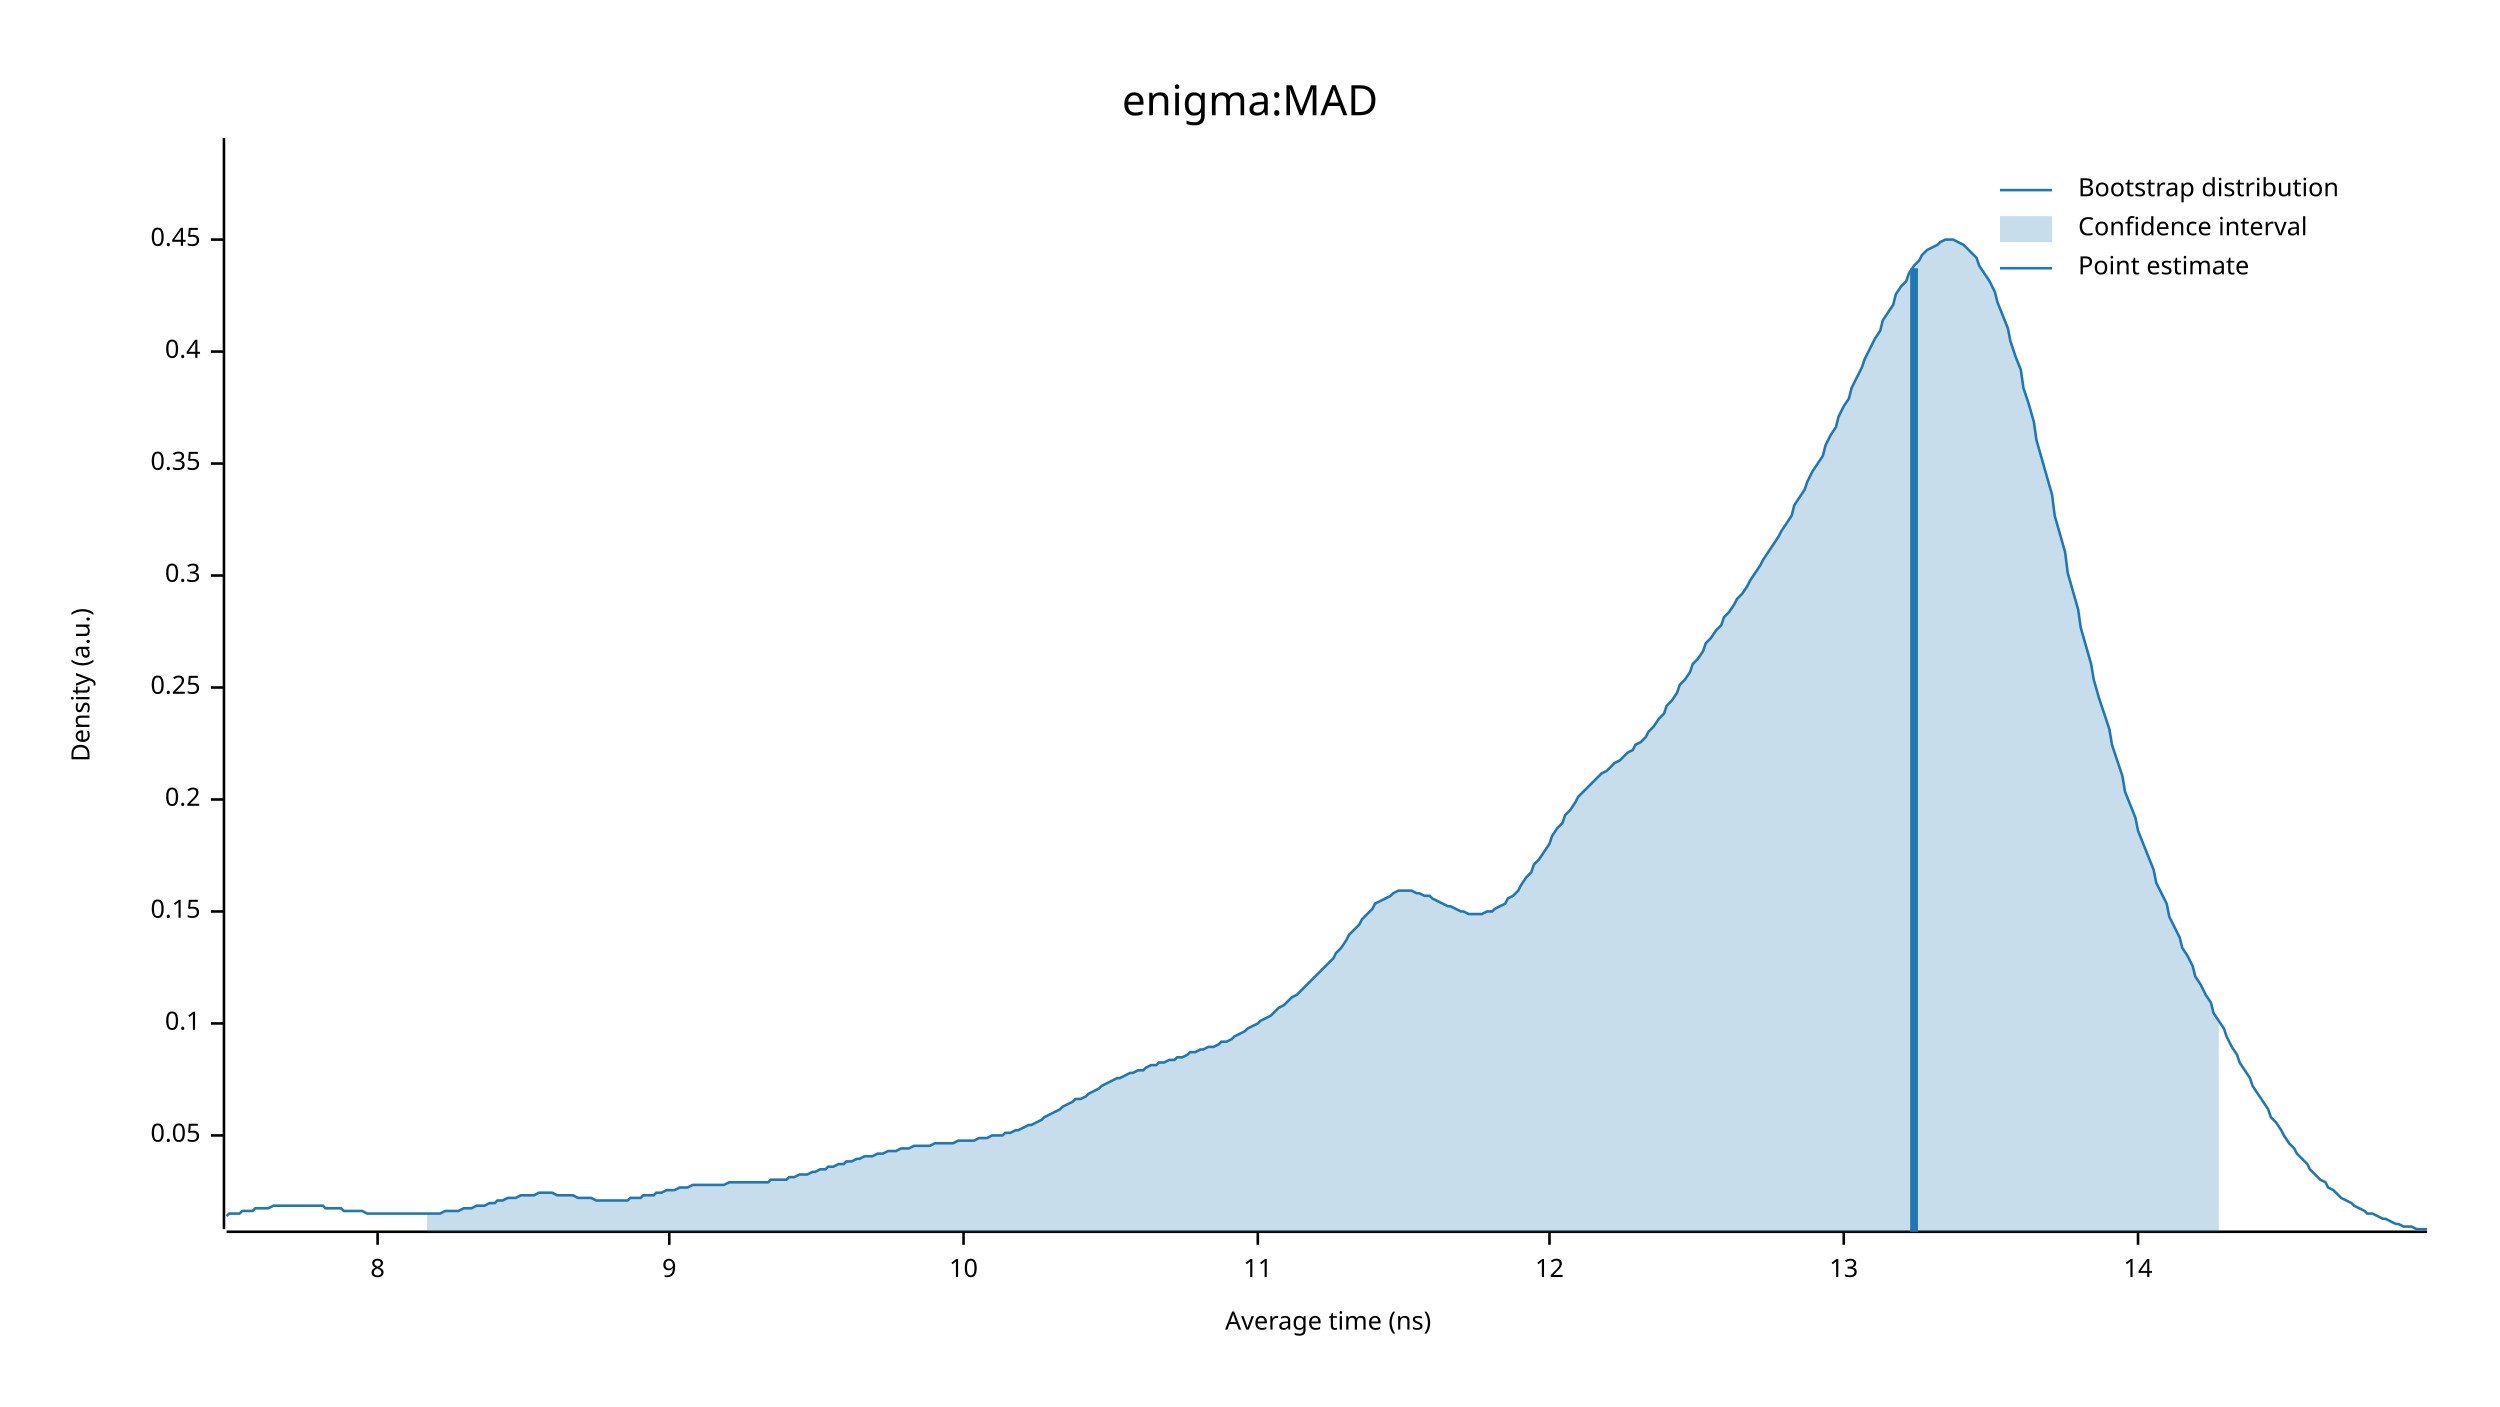
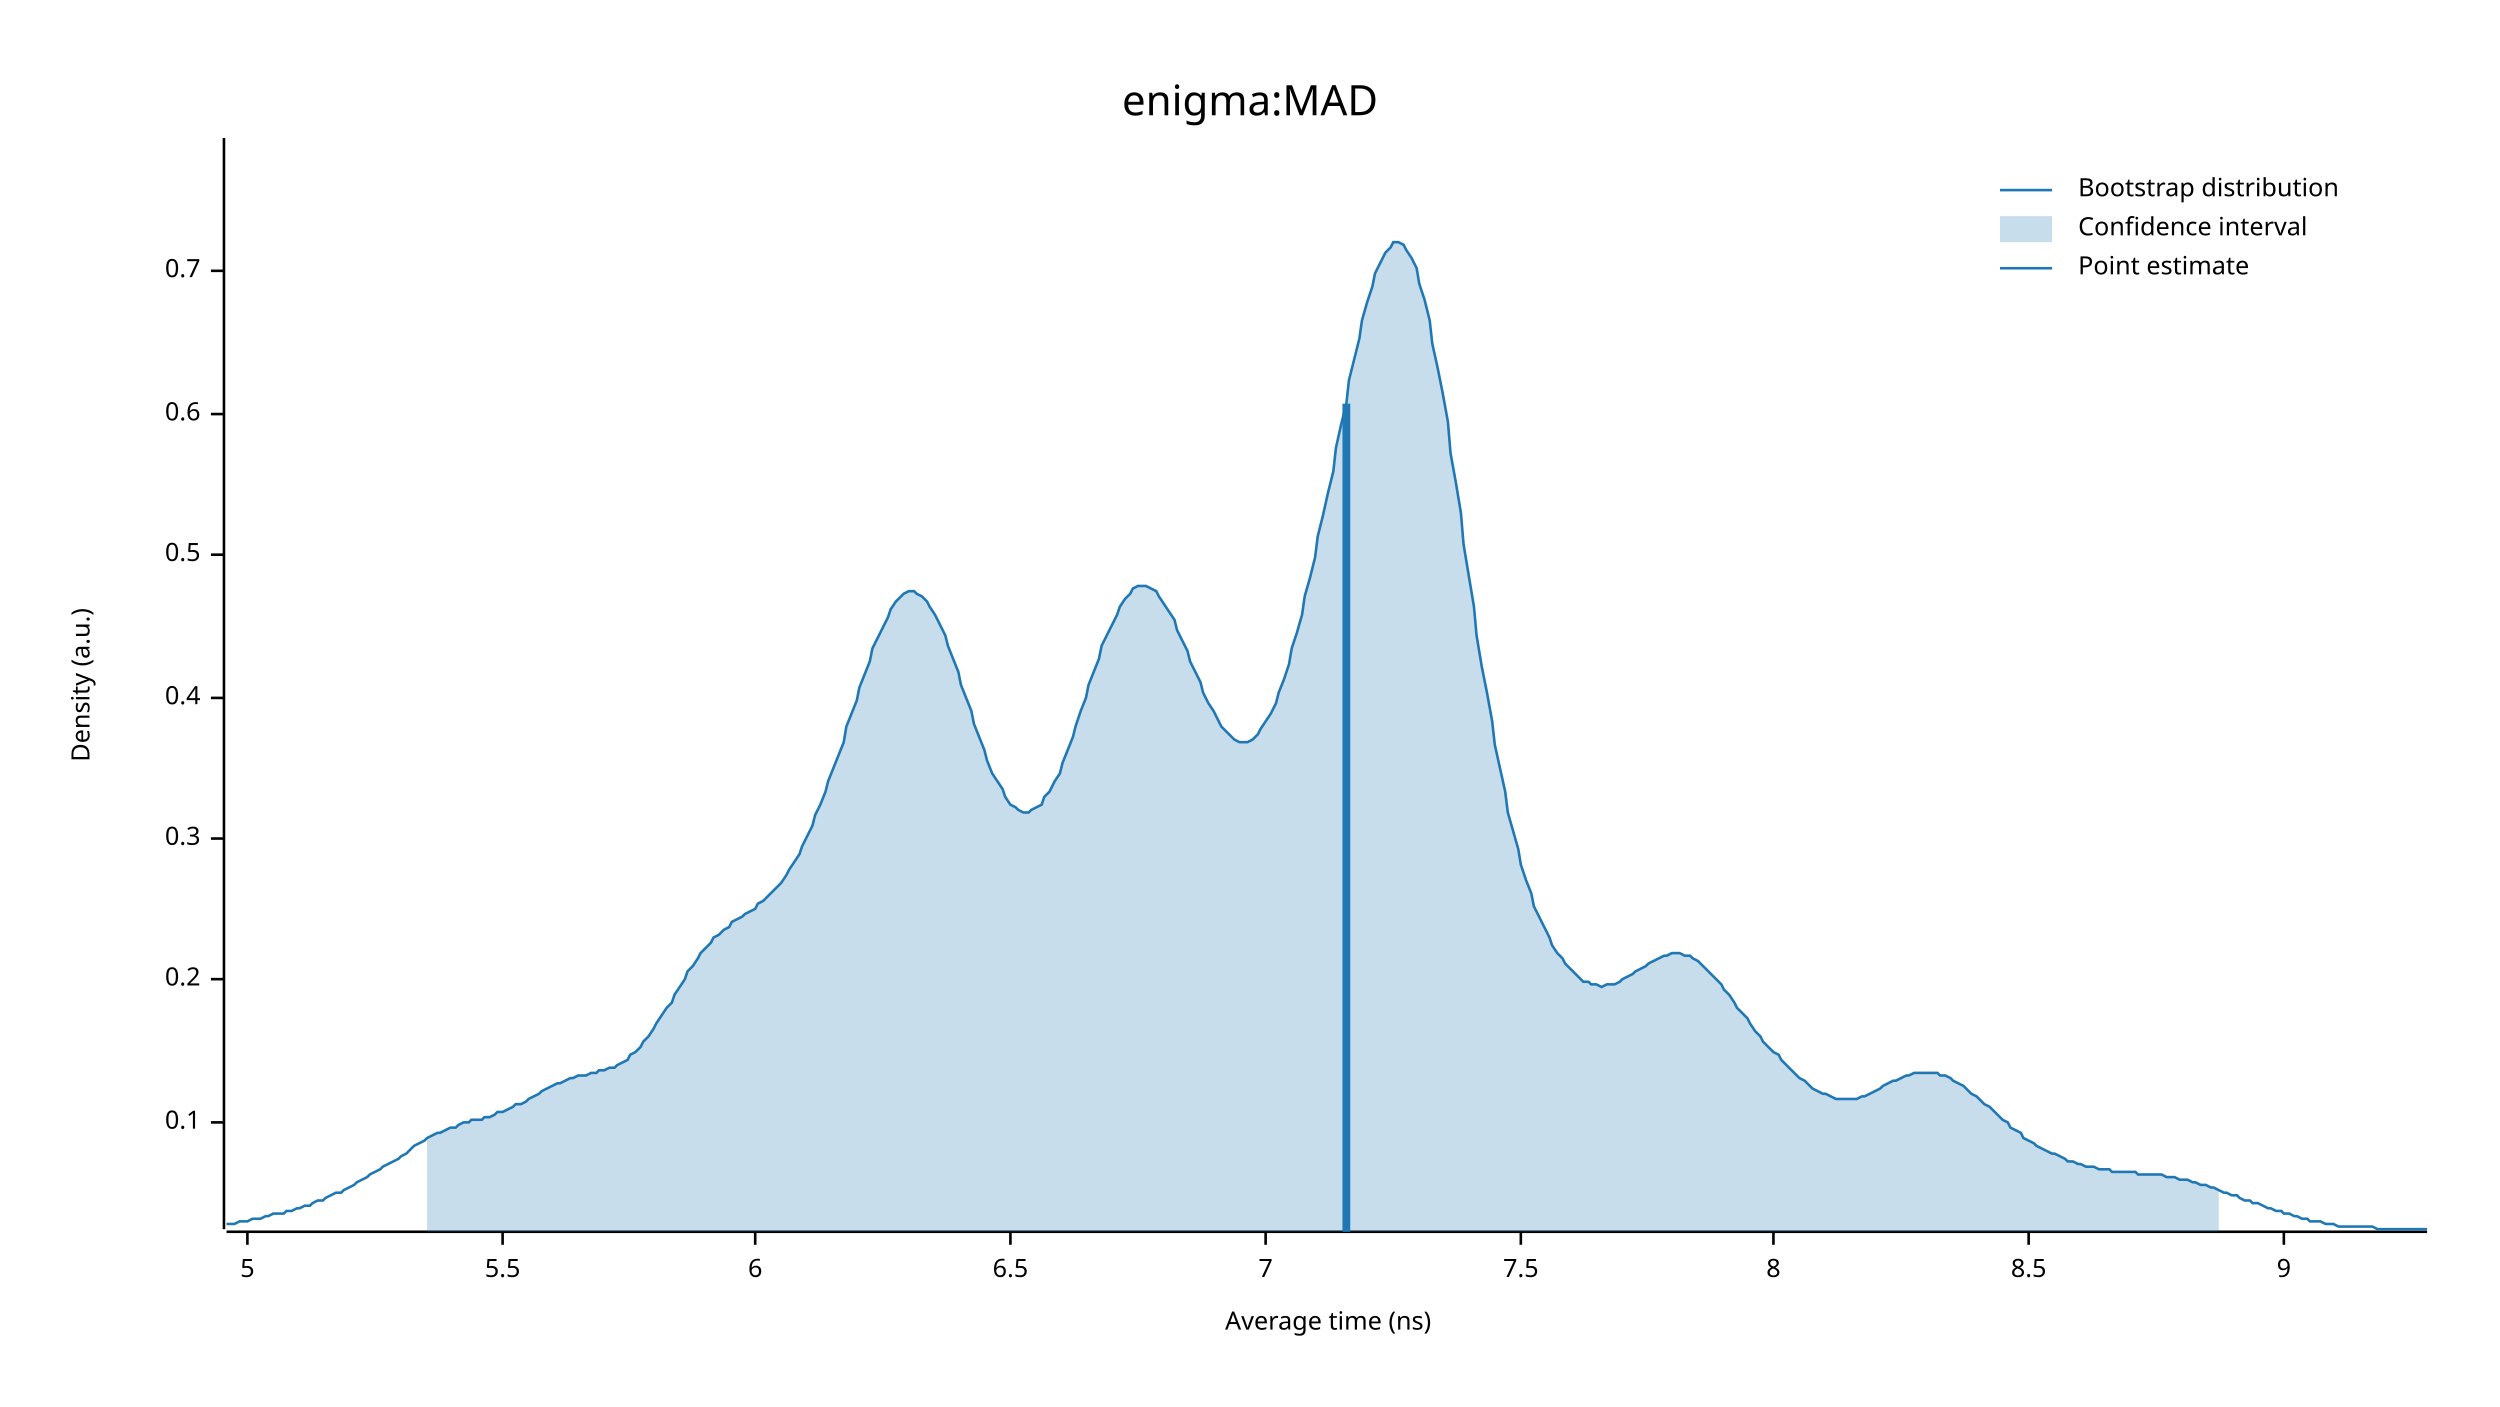
<svg xmlns="http://www.w3.org/2000/svg" width="960" height="540" viewBox="0 0 960 540">
  <text x="480" y="32" dy="0.76em" text-anchor="middle" font-family="sans-serif" font-size="16.129" opacity="1" fill="#000000">
enigma:MAD
</text>
  <text x="27" y="263" dy="0.76em" text-anchor="middle" font-family="sans-serif" font-size="9.677" opacity="1" fill="#000000" transform="rotate(270, 27, 263)">
Density (a.u.)
</text>
  <text x="510" y="513" dy="-0.5ex" text-anchor="middle" font-family="sans-serif" font-size="9.677" opacity="1" fill="#000000">
Average time (ns)
</text>
  <polyline fill="none" opacity="1" stroke="#000000" stroke-width="1" points="86,53 86,472 " />
-   <text x="77" y="436" dy="0.5ex" text-anchor="end" font-family="sans-serif" font-size="9.677" opacity="1" fill="#000000">
- 0.05
- </text>
-   <polyline fill="none" opacity="1" stroke="#000000" stroke-width="1" points="81,436 86,436 " />
-   <text x="77" y="393" dy="0.5ex" text-anchor="end" font-family="sans-serif" font-size="9.677" opacity="1" fill="#000000">
+   <text x="77" y="431" dy="0.5ex" text-anchor="end" font-family="sans-serif" font-size="9.677" opacity="1" fill="#000000">
0.1
</text>
-   <polyline fill="none" opacity="1" stroke="#000000" stroke-width="1" points="81,393 86,393 " />
-   <text x="77" y="350" dy="0.5ex" text-anchor="end" font-family="sans-serif" font-size="9.677" opacity="1" fill="#000000">
- 0.15
- </text>
-   <polyline fill="none" opacity="1" stroke="#000000" stroke-width="1" points="81,350 86,350 " />
-   <text x="77" y="307" dy="0.5ex" text-anchor="end" font-family="sans-serif" font-size="9.677" opacity="1" fill="#000000">
+   <polyline fill="none" opacity="1" stroke="#000000" stroke-width="1" points="81,431 86,431 " />
+   <text x="77" y="376" dy="0.5ex" text-anchor="end" font-family="sans-serif" font-size="9.677" opacity="1" fill="#000000">
0.2
</text>
-   <polyline fill="none" opacity="1" stroke="#000000" stroke-width="1" points="81,307 86,307 " />
-   <text x="77" y="264" dy="0.5ex" text-anchor="end" font-family="sans-serif" font-size="9.677" opacity="1" fill="#000000">
- 0.25
- </text>
-   <polyline fill="none" opacity="1" stroke="#000000" stroke-width="1" points="81,264 86,264 " />
-   <text x="77" y="221" dy="0.5ex" text-anchor="end" font-family="sans-serif" font-size="9.677" opacity="1" fill="#000000">
+   <polyline fill="none" opacity="1" stroke="#000000" stroke-width="1" points="81,376 86,376 " />
+   <text x="77" y="322" dy="0.5ex" text-anchor="end" font-family="sans-serif" font-size="9.677" opacity="1" fill="#000000">
0.3
</text>
-   <polyline fill="none" opacity="1" stroke="#000000" stroke-width="1" points="81,221 86,221 " />
-   <text x="77" y="178" dy="0.5ex" text-anchor="end" font-family="sans-serif" font-size="9.677" opacity="1" fill="#000000">
- 0.35
- </text>
-   <polyline fill="none" opacity="1" stroke="#000000" stroke-width="1" points="81,178 86,178 " />
-   <text x="77" y="135" dy="0.5ex" text-anchor="end" font-family="sans-serif" font-size="9.677" opacity="1" fill="#000000">
+   <polyline fill="none" opacity="1" stroke="#000000" stroke-width="1" points="81,322 86,322 " />
+   <text x="77" y="268" dy="0.5ex" text-anchor="end" font-family="sans-serif" font-size="9.677" opacity="1" fill="#000000">
0.4
</text>
-   <polyline fill="none" opacity="1" stroke="#000000" stroke-width="1" points="81,135 86,135 " />
-   <text x="77" y="92" dy="0.5ex" text-anchor="end" font-family="sans-serif" font-size="9.677" opacity="1" fill="#000000">
- 0.45
+   <polyline fill="none" opacity="1" stroke="#000000" stroke-width="1" points="81,268 86,268 " />
+   <text x="77" y="213" dy="0.5ex" text-anchor="end" font-family="sans-serif" font-size="9.677" opacity="1" fill="#000000">
+ 0.5
</text>
-   <polyline fill="none" opacity="1" stroke="#000000" stroke-width="1" points="81,92 86,92 " />
+   <polyline fill="none" opacity="1" stroke="#000000" stroke-width="1" points="81,213 86,213 " />
+   <text x="77" y="159" dy="0.5ex" text-anchor="end" font-family="sans-serif" font-size="9.677" opacity="1" fill="#000000">
+ 0.6
+ </text>
+   <polyline fill="none" opacity="1" stroke="#000000" stroke-width="1" points="81,159 86,159 " />
+   <text x="77" y="104" dy="0.5ex" text-anchor="end" font-family="sans-serif" font-size="9.677" opacity="1" fill="#000000">
+ 0.7
+ </text>
+   <polyline fill="none" opacity="1" stroke="#000000" stroke-width="1" points="81,104 86,104 " />
  <polyline fill="none" opacity="1" stroke="#000000" stroke-width="1" points="87,473 932,473 " />
-   <text x="145" y="483" dy="0.76em" text-anchor="middle" font-family="sans-serif" font-size="9.677" opacity="1" fill="#000000">
+   <text x="95" y="483" dy="0.76em" text-anchor="middle" font-family="sans-serif" font-size="9.677" opacity="1" fill="#000000">
+ 5
+ </text>
+   <polyline fill="none" opacity="1" stroke="#000000" stroke-width="1" points="95,473 95,478 " />
+   <text x="193" y="483" dy="0.76em" text-anchor="middle" font-family="sans-serif" font-size="9.677" opacity="1" fill="#000000">
+ 5.5
+ </text>
+   <polyline fill="none" opacity="1" stroke="#000000" stroke-width="1" points="193,473 193,478 " />
+   <text x="290" y="483" dy="0.76em" text-anchor="middle" font-family="sans-serif" font-size="9.677" opacity="1" fill="#000000">
+ 6
+ </text>
+   <polyline fill="none" opacity="1" stroke="#000000" stroke-width="1" points="290,473 290,478 " />
+   <text x="388" y="483" dy="0.76em" text-anchor="middle" font-family="sans-serif" font-size="9.677" opacity="1" fill="#000000">
+ 6.5
+ </text>
+   <polyline fill="none" opacity="1" stroke="#000000" stroke-width="1" points="388,473 388,478 " />
+   <text x="486" y="483" dy="0.76em" text-anchor="middle" font-family="sans-serif" font-size="9.677" opacity="1" fill="#000000">
+ 7
+ </text>
+   <polyline fill="none" opacity="1" stroke="#000000" stroke-width="1" points="486,473 486,478 " />
+   <text x="584" y="483" dy="0.76em" text-anchor="middle" font-family="sans-serif" font-size="9.677" opacity="1" fill="#000000">
+ 7.5
+ </text>
+   <polyline fill="none" opacity="1" stroke="#000000" stroke-width="1" points="584,473 584,478 " />
+   <text x="681" y="483" dy="0.76em" text-anchor="middle" font-family="sans-serif" font-size="9.677" opacity="1" fill="#000000">
8
</text>
-   <polyline fill="none" opacity="1" stroke="#000000" stroke-width="1" points="145,473 145,478 " />
-   <text x="257" y="483" dy="0.76em" text-anchor="middle" font-family="sans-serif" font-size="9.677" opacity="1" fill="#000000">
+   <polyline fill="none" opacity="1" stroke="#000000" stroke-width="1" points="681,473 681,478 " />
+   <text x="779" y="483" dy="0.76em" text-anchor="middle" font-family="sans-serif" font-size="9.677" opacity="1" fill="#000000">
+ 8.5
+ </text>
+   <polyline fill="none" opacity="1" stroke="#000000" stroke-width="1" points="779,473 779,478 " />
+   <text x="877" y="483" dy="0.76em" text-anchor="middle" font-family="sans-serif" font-size="9.677" opacity="1" fill="#000000">
9
</text>
-   <polyline fill="none" opacity="1" stroke="#000000" stroke-width="1" points="257,473 257,478 " />
-   <text x="370" y="483" dy="0.76em" text-anchor="middle" font-family="sans-serif" font-size="9.677" opacity="1" fill="#000000">
- 10
- </text>
-   <polyline fill="none" opacity="1" stroke="#000000" stroke-width="1" points="370,473 370,478 " />
-   <text x="483" y="483" dy="0.76em" text-anchor="middle" font-family="sans-serif" font-size="9.677" opacity="1" fill="#000000">
- 11
- </text>
-   <polyline fill="none" opacity="1" stroke="#000000" stroke-width="1" points="483,473 483,478 " />
-   <text x="595" y="483" dy="0.76em" text-anchor="middle" font-family="sans-serif" font-size="9.677" opacity="1" fill="#000000">
- 12
- </text>
-   <polyline fill="none" opacity="1" stroke="#000000" stroke-width="1" points="595,473 595,478 " />
-   <text x="708" y="483" dy="0.76em" text-anchor="middle" font-family="sans-serif" font-size="9.677" opacity="1" fill="#000000">
- 13
- </text>
-   <polyline fill="none" opacity="1" stroke="#000000" stroke-width="1" points="708,473 708,478 " />
-   <text x="821" y="483" dy="0.76em" text-anchor="middle" font-family="sans-serif" font-size="9.677" opacity="1" fill="#000000">
- 14
- </text>
-   <polyline fill="none" opacity="1" stroke="#000000" stroke-width="1" points="821,473 821,478 " />
-   <polyline fill="none" opacity="1" stroke="#1F78B4" stroke-width="1" points="87,467 88,466 90,466 92,466 93,465 95,465 97,465 98,464 100,464 102,464 103,464 105,463 107,463 109,463 110,463 112,463 114,463 115,463 117,463 119,463 120,463 122,463 124,463 125,464 127,464 129,464 131,464 132,465 134,465 136,465 137,465 139,465 141,466 142,466 144,466 146,466 147,466 149,466 151,466 153,466 154,466 156,466 158,466 159,466 161,466 163,466 164,466 166,466 168,466 169,466 171,465 173,465 175,465 176,465 178,464 180,464 181,464 183,463 185,463 186,463 188,462 190,462 191,461 193,461 195,460 197,460 198,460 200,459 202,459 203,459 205,459 207,458 208,458 210,458 212,458 214,459 215,459 217,459 219,459 220,459 222,460 224,460 225,460 227,460 229,461 230,461 232,461 234,461 236,461 237,461 239,461 241,461 242,460 244,460 246,460 247,459 249,459 251,459 252,458 254,458 256,457 258,457 259,457 261,456 263,456 264,456 266,455 268,455 269,455 271,455 273,455 274,455 276,455 278,455 280,454 281,454 283,454 285,454 286,454 288,454 290,454 291,454 293,454 295,454 296,453 298,453 300,453 302,453 303,452 305,452 307,451 308,451 310,451 312,450 313,450 315,449 317,449 318,448 320,448 322,447 324,447 325,446 327,446 329,445 330,445 332,444 334,444 335,444 337,443 339,443 341,442 342,442 344,442 346,441 347,441 349,441 351,440 352,440 354,440 356,440 357,440 359,439 361,439 363,439 364,439 366,439 368,438 369,438 371,438 373,438 374,438 376,437 378,437 379,437 381,436 383,436 385,436 386,435 388,435 390,434 391,434 393,433 395,432 396,432 398,431 400,430 401,429 403,428 405,427 407,426 408,425 410,424 412,423 413,422 415,422 417,421 418,420 420,419 422,418 423,417 425,416 427,415 429,414 430,414 432,413 434,412 435,412 437,411 439,411 440,410 442,409 444,409 445,408 447,408 449,407 451,407 452,406 454,406 456,405 457,404 459,404 461,403 462,403 464,402 466,402 468,401 469,400 471,400 473,399 474,398 476,397 478,396 479,395 481,394 483,393 484,392 486,391 488,390 490,388 491,387 493,386 495,384 496,383 498,382 500,380 501,379 503,377 505,375 506,374 508,372 510,370 512,368 513,366 515,364 517,361 518,359 520,357 522,355 523,353 525,351 527,349 528,347 530,346 532,345 534,344 535,343 537,342 539,342 540,342 542,342 544,343 545,343 547,344 549,344 550,345 552,346 554,347 556,348 557,348 559,349 561,350 562,350 564,351 566,351 567,351 569,351 571,350 573,350 574,349 576,348 578,347 579,345 581,344 583,342 584,340 586,337 588,335 589,332 591,330 593,327 595,324 596,321 598,318 600,316 601,313 603,311 605,308 606,306 608,304 610,302 611,301 613,299 615,297 617,296 618,295 620,293 622,292 623,291 625,289 627,288 628,286 630,285 632,283 633,281 635,279 637,276 639,274 640,271 642,269 644,266 645,263 647,261 649,258 650,255 652,253 654,250 655,247 657,245 659,242 661,240 662,237 664,235 666,232 667,230 669,228 671,225 672,223 674,220 676,217 677,215 679,212 681,209 683,206 684,204 686,201 688,198 689,194 691,191 693,188 694,185 696,181 698,178 700,175 701,171 703,167 705,164 706,160 708,156 710,153 711,149 713,145 715,141 716,138 718,134 720,130 722,127 723,123 725,120 727,117 728,113 730,110 732,108 733,105 735,102 737,100 738,98 740,96 742,95 744,94 745,93 747,92 749,92 750,92 752,93 754,94 755,95 757,97 759,99 760,102 762,105 764,108 766,112 767,116 769,121 771,126 772,131 774,137 776,142 777,149 779,155 781,162 782,169 784,176 786,183 788,190 789,198 791,205 793,212 794,220 796,227 798,234 799,241 801,248 803,255 804,261 806,268 808,274 810,280 811,286 813,292 815,298 816,304 818,309 820,314 821,319 823,324 825,329 827,334 828,339 830,343 832,347 833,352 835,356 837,360 838,364 840,367 842,371 843,375 845,378 847,382 849,385 850,389 852,392 854,395 855,398 857,402 859,405 860,408 862,411 864,414 865,417 867,420 869,423 871,426 872,429 874,431 876,434 877,436 879,439 881,441 882,443 884,445 886,447 887,449 889,451 891,453 893,454 894,456 896,457 898,459 899,460 901,461 903,462 904,463 906,464 908,465 909,466 911,466 913,467 915,468 916,468 918,469 920,470 921,470 923,471 925,471 926,471 928,472 930,472 932,472 " />
-   <polygon opacity="0.25" fill="#1F78B4" points="164,466 166,466 168,466 169,466 171,465 173,465 175,465 176,465 178,464 180,464 181,464 183,463 185,463 186,463 188,462 190,462 191,461 193,461 195,460 197,460 198,460 200,459 202,459 203,459 205,459 207,458 208,458 210,458 212,458 214,459 215,459 217,459 219,459 220,459 222,460 224,460 225,460 227,460 229,461 230,461 232,461 234,461 236,461 237,461 239,461 241,461 242,460 244,460 246,460 247,459 249,459 251,459 252,458 254,458 256,457 258,457 259,457 261,456 263,456 264,456 266,455 268,455 269,455 271,455 273,455 274,455 276,455 278,455 280,454 281,454 283,454 285,454 286,454 288,454 290,454 291,454 293,454 295,454 296,453 298,453 300,453 302,453 303,452 305,452 307,451 308,451 310,451 312,450 313,450 315,449 317,449 318,448 320,448 322,447 324,447 325,446 327,446 329,445 330,445 332,444 334,444 335,444 337,443 339,443 341,442 342,442 344,442 346,441 347,441 349,441 351,440 352,440 354,440 356,440 357,440 359,439 361,439 363,439 364,439 366,439 368,438 369,438 371,438 373,438 374,438 376,437 378,437 379,437 381,436 383,436 385,436 386,435 388,435 390,434 391,434 393,433 395,432 396,432 398,431 400,430 401,429 403,428 405,427 407,426 408,425 410,424 412,423 413,422 415,422 417,421 418,420 420,419 422,418 423,417 425,416 427,415 429,414 430,414 432,413 434,412 435,412 437,411 439,411 440,410 442,409 444,409 445,408 447,408 449,407 451,407 452,406 454,406 456,405 457,404 459,404 461,403 462,403 464,402 466,402 468,401 469,400 471,400 473,399 474,398 476,397 478,396 479,395 481,394 483,393 484,392 486,391 488,390 490,388 491,387 493,386 495,384 496,383 498,382 500,380 501,379 503,377 505,375 506,374 508,372 510,370 512,368 513,366 515,364 517,361 518,359 520,357 522,355 523,353 525,351 527,349 528,347 530,346 532,345 534,344 535,343 537,342 539,342 540,342 542,342 544,343 545,343 547,344 549,344 550,345 552,346 554,347 556,348 557,348 559,349 561,350 562,350 564,351 566,351 567,351 569,351 571,350 573,350 574,349 576,348 578,347 579,345 581,344 583,342 584,340 586,337 588,335 589,332 591,330 593,327 595,324 596,321 598,318 600,316 601,313 603,311 605,308 606,306 608,304 610,302 611,301 613,299 615,297 617,296 618,295 620,293 622,292 623,291 625,289 627,288 628,286 630,285 632,283 633,281 635,279 637,276 639,274 640,271 642,269 644,266 645,263 647,261 649,258 650,255 652,253 654,250 655,247 657,245 659,242 661,240 662,237 664,235 666,232 667,230 669,228 671,225 672,223 674,220 676,217 677,215 679,212 681,209 683,206 684,204 686,201 688,198 689,194 691,191 693,188 694,185 696,181 698,178 700,175 701,171 703,167 705,164 706,160 708,156 710,153 711,149 713,145 715,141 716,138 718,134 720,130 722,127 723,123 725,120 727,117 728,113 730,110 732,108 733,105 735,102 737,100 738,98 740,96 742,95 744,94 745,93 747,92 749,92 750,92 752,93 754,94 755,95 757,97 759,99 760,102 762,105 764,108 766,112 767,116 769,121 771,126 772,131 774,137 776,142 777,149 779,155 781,162 782,169 784,176 786,183 788,190 789,198 791,205 793,212 794,220 796,227 798,234 799,241 801,248 803,255 804,261 806,268 808,274 810,280 811,286 813,292 815,298 816,304 818,309 820,314 821,319 823,324 825,329 827,334 828,339 830,343 832,347 833,352 835,356 837,360 838,364 840,367 842,371 843,375 845,378 847,382 849,385 850,389 852,392 852,473 164,473 " />
-   <polyline fill="none" opacity="1" stroke="#1F78B4" stroke-width="3" points="735,473 735,103 " />
+   <polyline fill="none" opacity="1" stroke="#000000" stroke-width="1" points="877,473 877,478 " />
+   <polyline fill="none" opacity="1" stroke="#1F78B4" stroke-width="1" points="87,470 88,470 90,470 92,469 93,469 95,469 97,468 98,468 100,468 102,467 103,467 105,466 107,466 109,466 110,465 112,465 114,464 115,464 117,463 119,463 120,462 122,461 124,461 125,460 127,459 129,458 131,458 132,457 134,456 136,455 137,454 139,453 141,452 142,451 144,450 146,449 147,448 149,447 151,446 153,445 154,444 156,443 158,441 159,440 161,439 163,438 164,437 166,436 168,435 169,435 171,434 173,433 175,433 176,432 178,431 180,431 181,430 183,430 185,430 186,429 188,429 190,428 191,427 193,427 195,426 197,425 198,424 200,424 202,423 203,422 205,421 207,420 208,419 210,418 212,417 214,416 215,416 217,415 219,414 220,414 222,413 224,413 225,413 227,412 229,412 230,411 232,411 234,410 236,410 237,409 239,408 241,407 242,405 244,404 246,402 247,400 249,398 251,395 252,393 254,390 256,387 258,385 259,382 261,379 263,376 264,373 266,371 268,368 269,366 271,364 273,362 274,360 276,359 278,357 280,356 281,354 283,353 285,352 286,351 288,350 290,349 291,347 293,346 295,344 296,343 298,341 300,339 302,336 303,334 305,331 307,328 308,325 310,321 312,317 313,313 315,309 317,304 318,300 320,295 322,290 324,285 325,279 327,274 329,269 330,264 332,259 334,254 335,249 337,245 339,241 341,237 342,234 344,231 346,229 347,228 349,227 351,227 352,228 354,229 356,231 357,233 359,236 361,240 363,244 364,248 366,253 368,258 369,263 371,268 373,273 374,278 376,283 378,288 379,292 381,297 383,300 385,303 386,306 388,309 390,310 391,311 393,312 395,312 396,311 398,310 400,309 401,306 403,304 405,300 407,297 408,293 410,288 412,283 413,279 415,273 417,268 418,263 420,258 422,253 423,248 425,244 427,240 429,236 430,233 432,230 434,228 435,226 437,225 439,225 440,225 442,226 444,227 445,229 447,232 449,235 451,238 452,242 454,246 456,250 457,254 459,258 461,262 462,266 464,270 466,273 468,277 469,279 471,281 473,283 474,284 476,285 478,285 479,285 481,284 483,282 484,280 486,277 488,274 490,270 491,266 493,261 495,255 496,249 498,243 500,236 501,229 503,222 505,214 506,206 508,198 510,189 512,181 513,172 515,163 517,155 518,146 520,138 522,130 523,123 525,116 527,110 528,105 530,101 532,97 534,95 535,93 537,93 539,94 540,96 542,99 544,103 545,109 547,115 549,123 550,132 552,141 554,151 556,162 557,174 559,185 561,197 562,209 564,221 566,233 567,244 569,256 571,266 573,277 574,286 576,295 578,304 579,312 581,319 583,326 584,332 586,338 588,343 589,348 591,352 593,356 595,360 596,363 598,366 600,368 601,370 603,372 605,374 606,375 608,377 610,377 611,378 613,378 615,379 617,378 618,378 620,378 622,377 623,376 625,375 627,374 628,373 630,372 632,371 633,370 635,369 637,368 639,367 640,367 642,366 644,366 645,366 647,367 649,367 650,368 652,369 654,371 655,372 657,374 659,376 661,378 662,380 664,382 666,385 667,387 669,389 671,391 672,393 674,396 676,398 677,400 679,402 681,404 683,405 684,407 686,409 688,411 689,412 691,414 693,415 694,416 696,418 698,419 700,420 701,420 703,421 705,422 706,422 708,422 710,422 711,422 713,422 715,421 716,421 718,420 720,419 722,418 723,417 725,416 727,415 728,415 730,414 732,413 733,413 735,412 737,412 738,412 740,412 742,412 744,412 745,413 747,413 749,414 750,415 752,416 754,417 755,418 757,420 759,421 760,422 762,424 764,425 766,427 767,428 769,430 771,431 772,433 774,434 776,435 777,437 779,438 781,439 782,440 784,441 786,442 788,443 789,443 791,444 793,445 794,446 796,446 798,447 799,447 801,448 803,448 804,448 806,449 808,449 810,449 811,450 813,450 815,450 816,450 818,450 820,450 821,451 823,451 825,451 827,451 828,451 830,451 832,452 833,452 835,452 837,453 838,453 840,453 842,454 843,454 845,455 847,455 849,456 850,456 852,457 854,458 855,458 857,459 859,459 860,460 862,461 864,461 865,462 867,462 869,463 871,464 872,464 874,465 876,465 877,466 879,466 881,467 882,467 884,468 886,468 887,469 889,469 891,469 893,470 894,470 896,470 898,471 899,471 901,471 903,471 904,471 906,471 908,471 909,471 911,471 913,472 915,472 916,472 918,472 920,472 921,472 923,472 925,472 926,472 928,472 930,472 932,472 " />
+   <polygon opacity="0.25" fill="#1F78B4" points="164,437 166,436 168,435 169,435 171,434 173,433 175,433 176,432 178,431 180,431 181,430 183,430 185,430 186,429 188,429 190,428 191,427 193,427 195,426 197,425 198,424 200,424 202,423 203,422 205,421 207,420 208,419 210,418 212,417 214,416 215,416 217,415 219,414 220,414 222,413 224,413 225,413 227,412 229,412 230,411 232,411 234,410 236,410 237,409 239,408 241,407 242,405 244,404 246,402 247,400 249,398 251,395 252,393 254,390 256,387 258,385 259,382 261,379 263,376 264,373 266,371 268,368 269,366 271,364 273,362 274,360 276,359 278,357 280,356 281,354 283,353 285,352 286,351 288,350 290,349 291,347 293,346 295,344 296,343 298,341 300,339 302,336 303,334 305,331 307,328 308,325 310,321 312,317 313,313 315,309 317,304 318,300 320,295 322,290 324,285 325,279 327,274 329,269 330,264 332,259 334,254 335,249 337,245 339,241 341,237 342,234 344,231 346,229 347,228 349,227 351,227 352,228 354,229 356,231 357,233 359,236 361,240 363,244 364,248 366,253 368,258 369,263 371,268 373,273 374,278 376,283 378,288 379,292 381,297 383,300 385,303 386,306 388,309 390,310 391,311 393,312 395,312 396,311 398,310 400,309 401,306 403,304 405,300 407,297 408,293 410,288 412,283 413,279 415,273 417,268 418,263 420,258 422,253 423,248 425,244 427,240 429,236 430,233 432,230 434,228 435,226 437,225 439,225 440,225 442,226 444,227 445,229 447,232 449,235 451,238 452,242 454,246 456,250 457,254 459,258 461,262 462,266 464,270 466,273 468,277 469,279 471,281 473,283 474,284 476,285 478,285 479,285 481,284 483,282 484,280 486,277 488,274 490,270 491,266 493,261 495,255 496,249 498,243 500,236 501,229 503,222 505,214 506,206 508,198 510,189 512,181 513,172 515,163 517,155 518,146 520,138 522,130 523,123 525,116 527,110 528,105 530,101 532,97 534,95 535,93 537,93 539,94 540,96 542,99 544,103 545,109 547,115 549,123 550,132 552,141 554,151 556,162 557,174 559,185 561,197 562,209 564,221 566,233 567,244 569,256 571,266 573,277 574,286 576,295 578,304 579,312 581,319 583,326 584,332 586,338 588,343 589,348 591,352 593,356 595,360 596,363 598,366 600,368 601,370 603,372 605,374 606,375 608,377 610,377 611,378 613,378 615,379 617,378 618,378 620,378 622,377 623,376 625,375 627,374 628,373 630,372 632,371 633,370 635,369 637,368 639,367 640,367 642,366 644,366 645,366 647,367 649,367 650,368 652,369 654,371 655,372 657,374 659,376 661,378 662,380 664,382 666,385 667,387 669,389 671,391 672,393 674,396 676,398 677,400 679,402 681,404 683,405 684,407 686,409 688,411 689,412 691,414 693,415 694,416 696,418 698,419 700,420 701,420 703,421 705,422 706,422 708,422 710,422 711,422 713,422 715,421 716,421 718,420 720,419 722,418 723,417 725,416 727,415 728,415 730,414 732,413 733,413 735,412 737,412 738,412 740,412 742,412 744,412 745,413 747,413 749,414 750,415 752,416 754,417 755,418 757,420 759,421 760,422 762,424 764,425 766,427 767,428 769,430 771,431 772,433 774,434 776,435 777,437 779,438 781,439 782,440 784,441 786,442 788,443 789,443 791,444 793,445 794,446 796,446 798,447 799,447 801,448 803,448 804,448 806,449 808,449 810,449 811,450 813,450 815,450 816,450 818,450 820,450 821,451 823,451 825,451 827,451 828,451 830,451 832,452 833,452 835,452 837,453 838,453 840,453 842,454 843,454 845,455 847,455 849,456 850,456 852,457 852,473 164,473 " />
+   <polyline fill="none" opacity="1" stroke="#1F78B4" stroke-width="3" points="517,473 517,155 " />
  <text x="798" y="68" dy="0.76em" text-anchor="start" font-family="sans-serif" font-size="9.677" opacity="1" fill="#000000">
Bootstrap distribution
</text>
  <text x="798" y="83" dy="0.76em" text-anchor="start" font-family="sans-serif" font-size="9.677" opacity="1" fill="#000000">
Confidence interval
</text>
  <text x="798" y="98" dy="0.76em" text-anchor="start" font-family="sans-serif" font-size="9.677" opacity="1" fill="#000000">
Point estimate
</text>
  <polyline fill="none" opacity="1" stroke="#1F78B4" stroke-width="1" points="768,73 788,73 " />
  <rect x="768" y="83" width="20" height="10" opacity="0.25" fill="#1F78B4" stroke="none" />
  <polyline fill="none" opacity="1" stroke="#1F78B4" stroke-width="1" points="768,103 788,103 " />
</svg>
